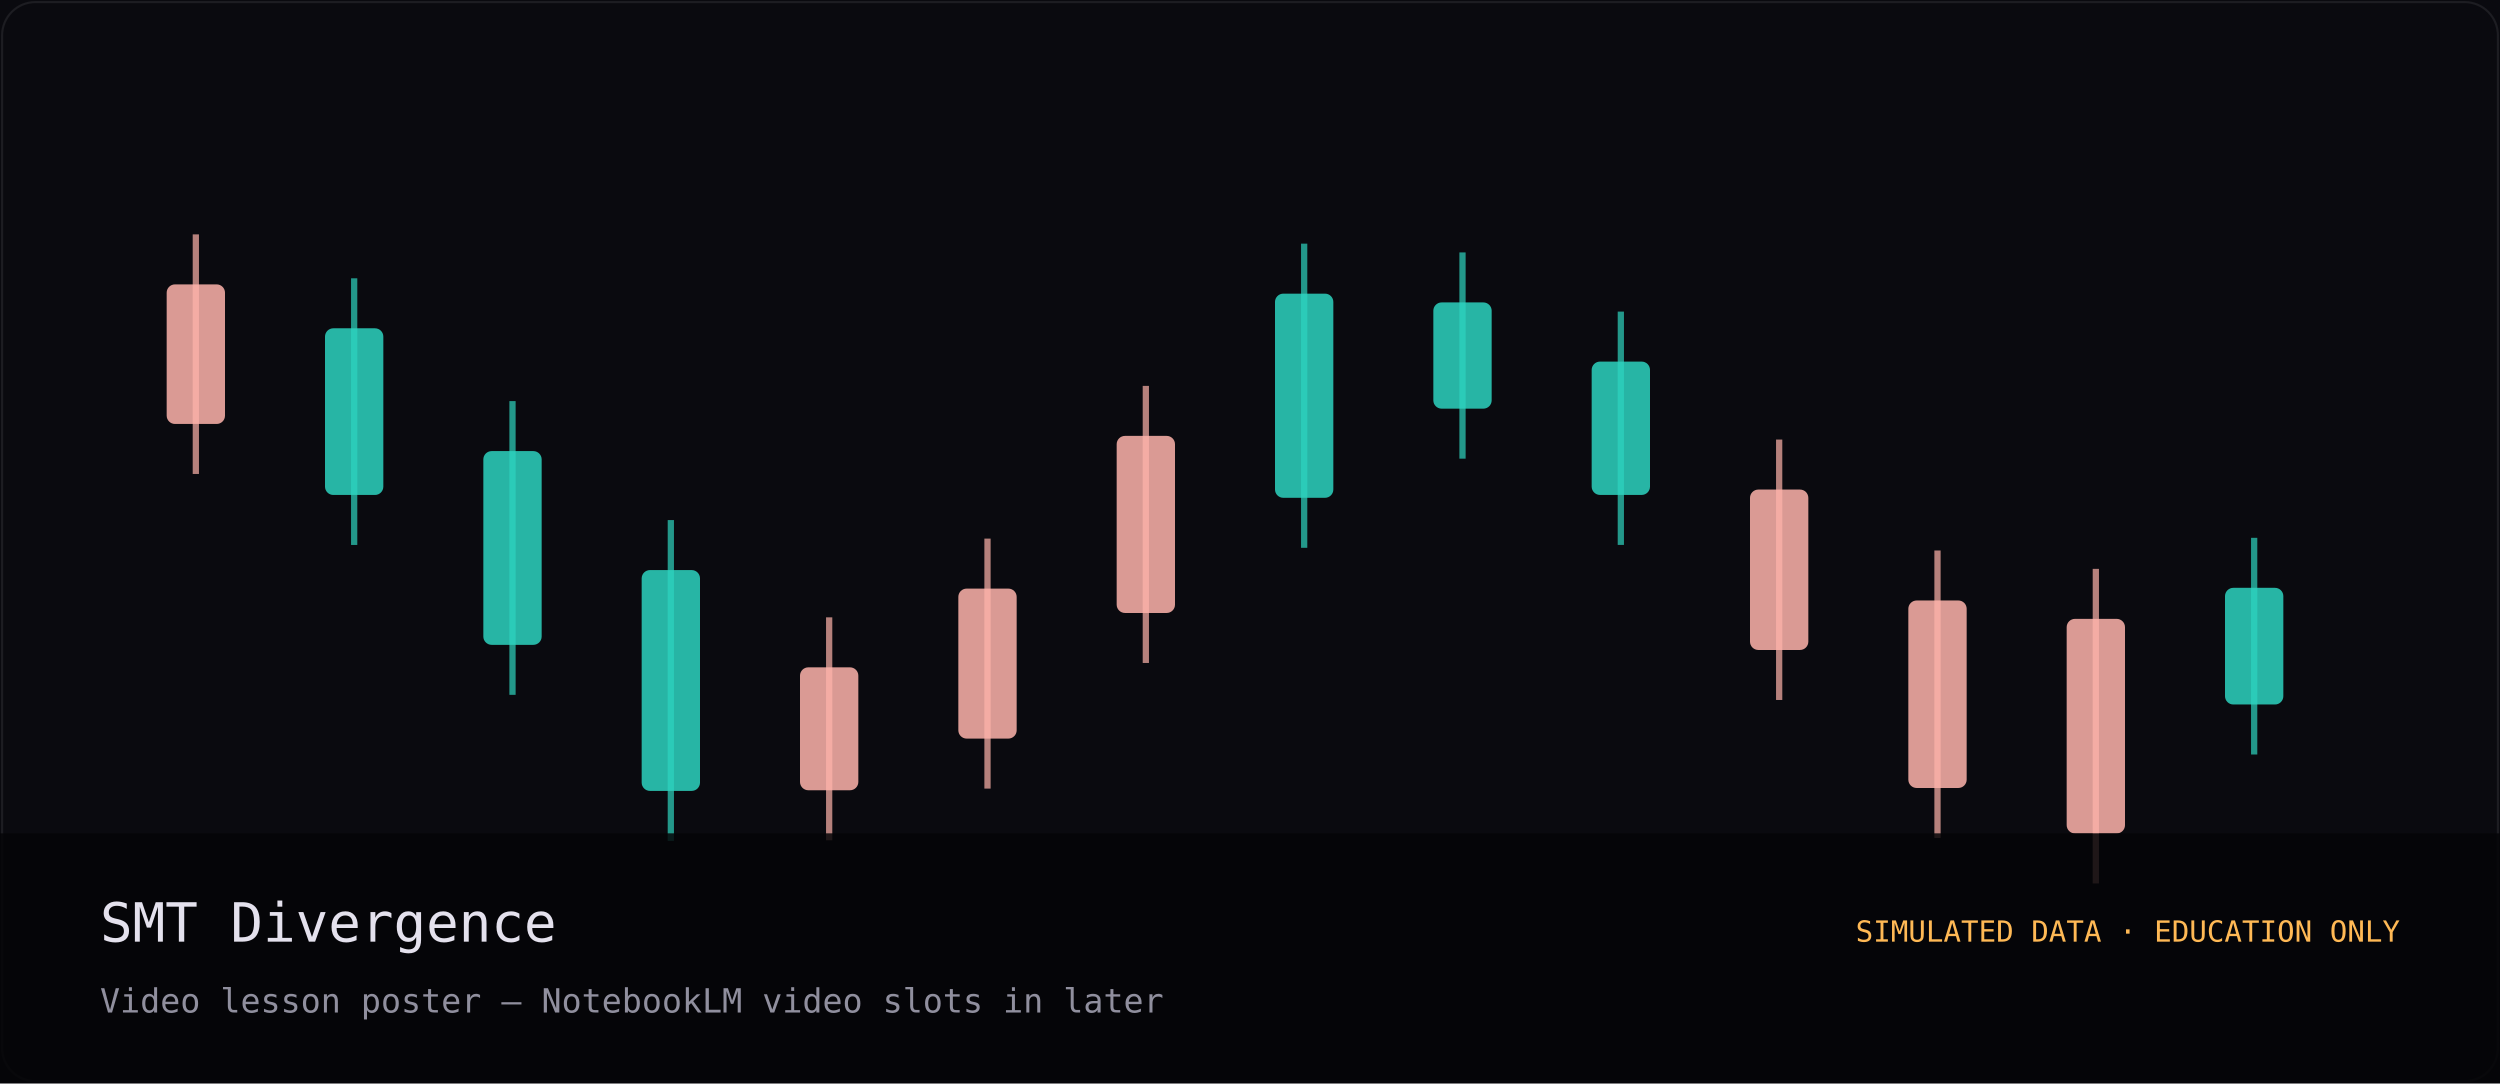
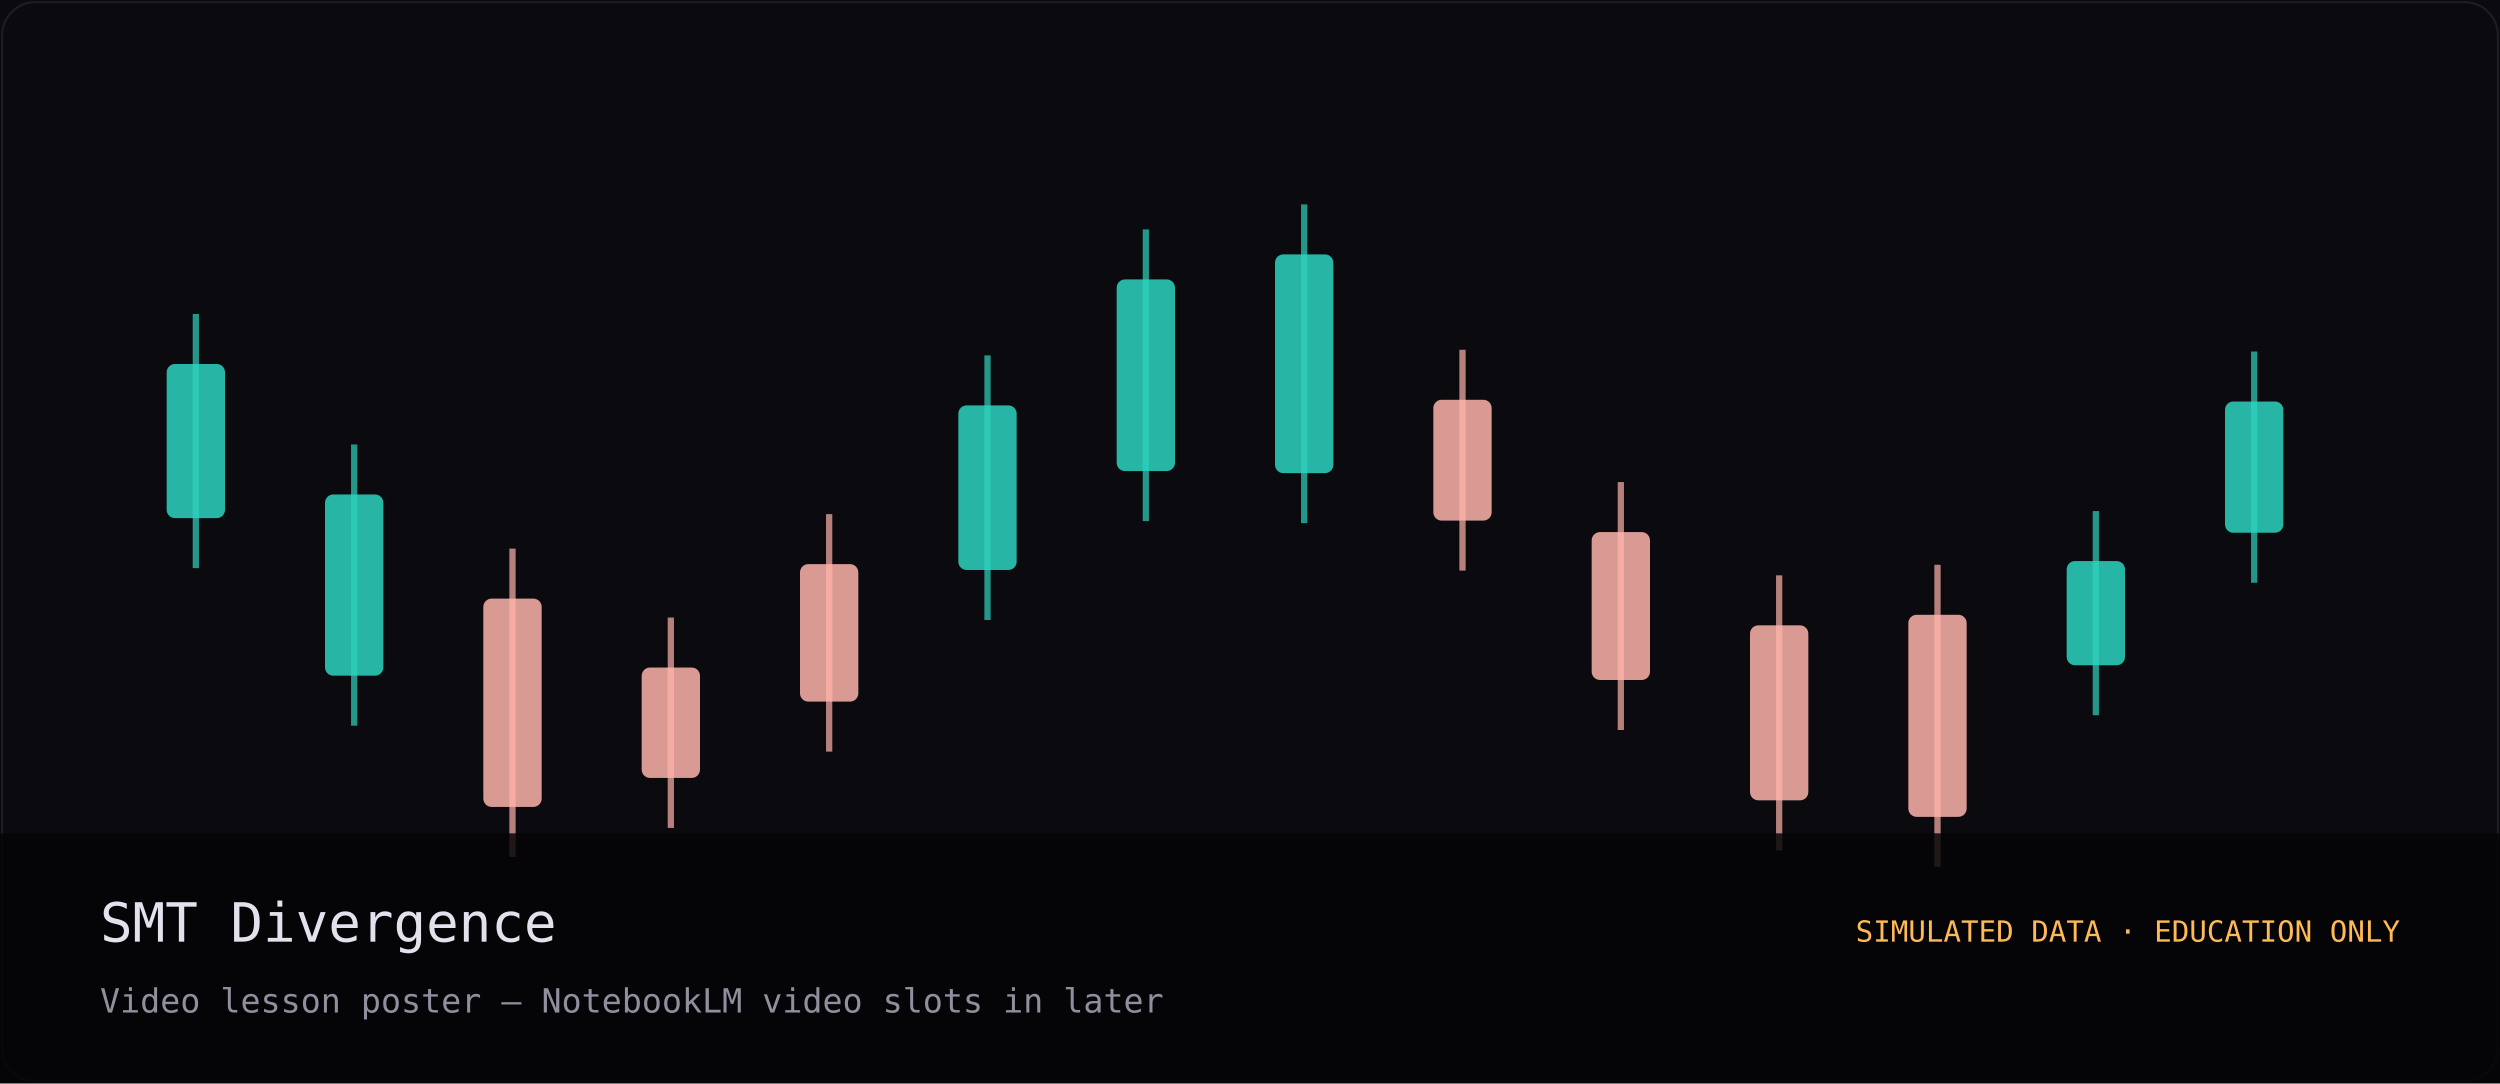
<svg xmlns="http://www.w3.org/2000/svg" width="1200" height="520" viewBox="0 0 1200 520">
  <rect width="1200" height="520" fill="#0A0A0F" />
  <rect x="1" y="1" width="1198" height="518" rx="16" fill="none" stroke="rgba(255,255,255,0.08)" />
-   <line x1="94" y1="112.501" x2="94" y2="227.501" stroke="#FFB4AB" stroke-width="3" opacity="0.7" />
-   <rect x="80" y="136.501" width="28" height="67" rx="4" fill="#FFB4AB" opacity="0.85" />
-   <line x1="170" y1="133.583" x2="170" y2="261.583" stroke="#2DD4BF" stroke-width="3" opacity="0.7" />
-   <rect x="156" y="157.583" width="28" height="80" rx="4" fill="#2DD4BF" opacity="0.85" />
-   <line x1="246" y1="192.526" x2="246" y2="333.526" stroke="#2DD4BF" stroke-width="3" opacity="0.7" />
-   <rect x="232" y="216.526" width="28" height="93" rx="4" fill="#2DD4BF" opacity="0.85" />
-   <line x1="322" y1="249.634" x2="322" y2="403.634" stroke="#2DD4BF" stroke-width="3" opacity="0.7" />
-   <rect x="308" y="273.634" width="28" height="106" rx="4" fill="#2DD4BF" opacity="0.85" />
-   <line x1="398" y1="296.322" x2="398" y2="403.322" stroke="#FFB4AB" stroke-width="3" opacity="0.7" />
-   <rect x="384" y="320.322" width="28" height="59" rx="4" fill="#FFB4AB" opacity="0.85" />
-   <line x1="474" y1="258.526" x2="474" y2="378.526" stroke="#FFB4AB" stroke-width="3" opacity="0.7" />
-   <rect x="460" y="282.526" width="28" height="72" rx="4" fill="#FFB4AB" opacity="0.85" />
-   <line x1="550" y1="185.228" x2="550" y2="318.228" stroke="#FFB4AB" stroke-width="3" opacity="0.7" />
-   <rect x="536" y="209.228" width="28" height="85" rx="4" fill="#FFB4AB" opacity="0.85" />
-   <line x1="626" y1="116.948" x2="626" y2="262.948" stroke="#2DD4BF" stroke-width="3" opacity="0.7" />
-   <rect x="612" y="140.948" width="28" height="98" rx="4" fill="#2DD4BF" opacity="0.85" />
-   <line x1="702" y1="121.161" x2="702" y2="220.161" stroke="#2DD4BF" stroke-width="3" opacity="0.7" />
-   <rect x="688" y="145.161" width="28" height="51" rx="4" fill="#2DD4BF" opacity="0.85" />
-   <line x1="778" y1="149.565" x2="778" y2="261.565" stroke="#2DD4BF" stroke-width="3" opacity="0.7" />
-   <rect x="764" y="173.565" width="28" height="64" rx="4" fill="#2DD4BF" opacity="0.85" />
-   <line x1="854" y1="210.989" x2="854" y2="335.989" stroke="#FFB4AB" stroke-width="3" opacity="0.7" />
-   <rect x="840" y="234.989" width="28" height="77" rx="4" fill="#FFB4AB" opacity="0.85" />
-   <line x1="930" y1="264.231" x2="930" y2="402.231" stroke="#FFB4AB" stroke-width="3" opacity="0.7" />
-   <rect x="916" y="288.231" width="28" height="90" rx="4" fill="#FFB4AB" opacity="0.85" />
-   <line x1="1006" y1="273.052" x2="1006" y2="424.052" stroke="#FFB4AB" stroke-width="3" opacity="0.7" />
-   <rect x="992" y="297.052" width="28" height="103" rx="4" fill="#FFB4AB" opacity="0.85" />
-   <line x1="1082" y1="258.158" x2="1082" y2="362.158" stroke="#2DD4BF" stroke-width="3" opacity="0.7" />
-   <rect x="1068" y="282.158" width="28" height="56" rx="4" fill="#2DD4BF" opacity="0.85" />
+   <line x1="94" y1="150.708" x2="94" y2="272.708" stroke="#2DD4BF" stroke-width="3" opacity="0.7" />
+   <rect x="80" y="174.708" width="28" height="74" rx="4" fill="#2DD4BF" opacity="0.85" />
+   <line x1="170" y1="213.336" x2="170" y2="348.336" stroke="#2DD4BF" stroke-width="3" opacity="0.7" />
+   <rect x="156" y="237.336" width="28" height="87" rx="4" fill="#2DD4BF" opacity="0.85" />
+   <line x1="246" y1="263.325" x2="246" y2="411.325" stroke="#FFB4AB" stroke-width="3" opacity="0.7" />
+   <rect x="232" y="287.325" width="28" height="100" rx="4" fill="#FFB4AB" opacity="0.85" />
+   <line x1="322" y1="296.409" x2="322" y2="397.409" stroke="#FFB4AB" stroke-width="3" opacity="0.7" />
+   <rect x="308" y="320.409" width="28" height="53" rx="4" fill="#FFB4AB" opacity="0.85" />
+   <line x1="398" y1="246.776" x2="398" y2="360.776" stroke="#FFB4AB" stroke-width="3" opacity="0.7" />
+   <rect x="384" y="270.776" width="28" height="66" rx="4" fill="#FFB4AB" opacity="0.85" />
+   <line x1="474" y1="170.589" x2="474" y2="297.589" stroke="#2DD4BF" stroke-width="3" opacity="0.7" />
+   <rect x="460" y="194.589" width="28" height="79" rx="4" fill="#2DD4BF" opacity="0.85" />
+   <line x1="550" y1="110.119" x2="550" y2="250.119" stroke="#2DD4BF" stroke-width="3" opacity="0.7" />
+   <rect x="536" y="134.119" width="28" height="92" rx="4" fill="#2DD4BF" opacity="0.85" />
+   <line x1="626" y1="98.104" x2="626" y2="251.104" stroke="#2DD4BF" stroke-width="3" opacity="0.7" />
+   <rect x="612" y="122.104" width="28" height="105" rx="4" fill="#2DD4BF" opacity="0.85" />
+   <line x1="702" y1="167.889" x2="702" y2="273.889" stroke="#FFB4AB" stroke-width="3" opacity="0.7" />
+   <rect x="688" y="191.889" width="28" height="58" rx="4" fill="#FFB4AB" opacity="0.85" />
+   <line x1="778" y1="231.398" x2="778" y2="350.398" stroke="#FFB4AB" stroke-width="3" opacity="0.7" />
+   <rect x="764" y="255.398" width="28" height="71" rx="4" fill="#FFB4AB" opacity="0.85" />
+   <line x1="854" y1="276.165" x2="854" y2="408.165" stroke="#FFB4AB" stroke-width="3" opacity="0.7" />
+   <rect x="840" y="300.165" width="28" height="84" rx="4" fill="#FFB4AB" opacity="0.85" />
+   <line x1="930" y1="271.092" x2="930" y2="416.092" stroke="#FFB4AB" stroke-width="3" opacity="0.7" />
+   <rect x="916" y="295.092" width="28" height="97" rx="4" fill="#FFB4AB" opacity="0.85" />
+   <line x1="1006" y1="245.313" x2="1006" y2="343.313" stroke="#2DD4BF" stroke-width="3" opacity="0.7" />
+   <rect x="992" y="269.313" width="28" height="50" rx="4" fill="#2DD4BF" opacity="0.85" />
+   <line x1="1082" y1="168.72" x2="1082" y2="279.72" stroke="#2DD4BF" stroke-width="3" opacity="0.7" />
+   <rect x="1068" y="192.72" width="28" height="63" rx="4" fill="#2DD4BF" opacity="0.85" />
  <rect x="0" y="400" width="1200" height="120" fill="#050507" opacity="0.85" />
  <text x="48" y="452" font-family="Menlo, monospace" font-size="26" fill="#E4E1ED">SMT Divergence</text>
  <text x="48" y="486" font-family="Menlo, monospace" font-size="16" fill="#908F9E">Video lesson poster — NotebookLM video slots in later</text>
  <text x="1152" y="452" text-anchor="end" font-family="Menlo, monospace" font-size="14" fill="#FFB955">SIMULATED DATA · EDUCATION ONLY</text>
</svg>
